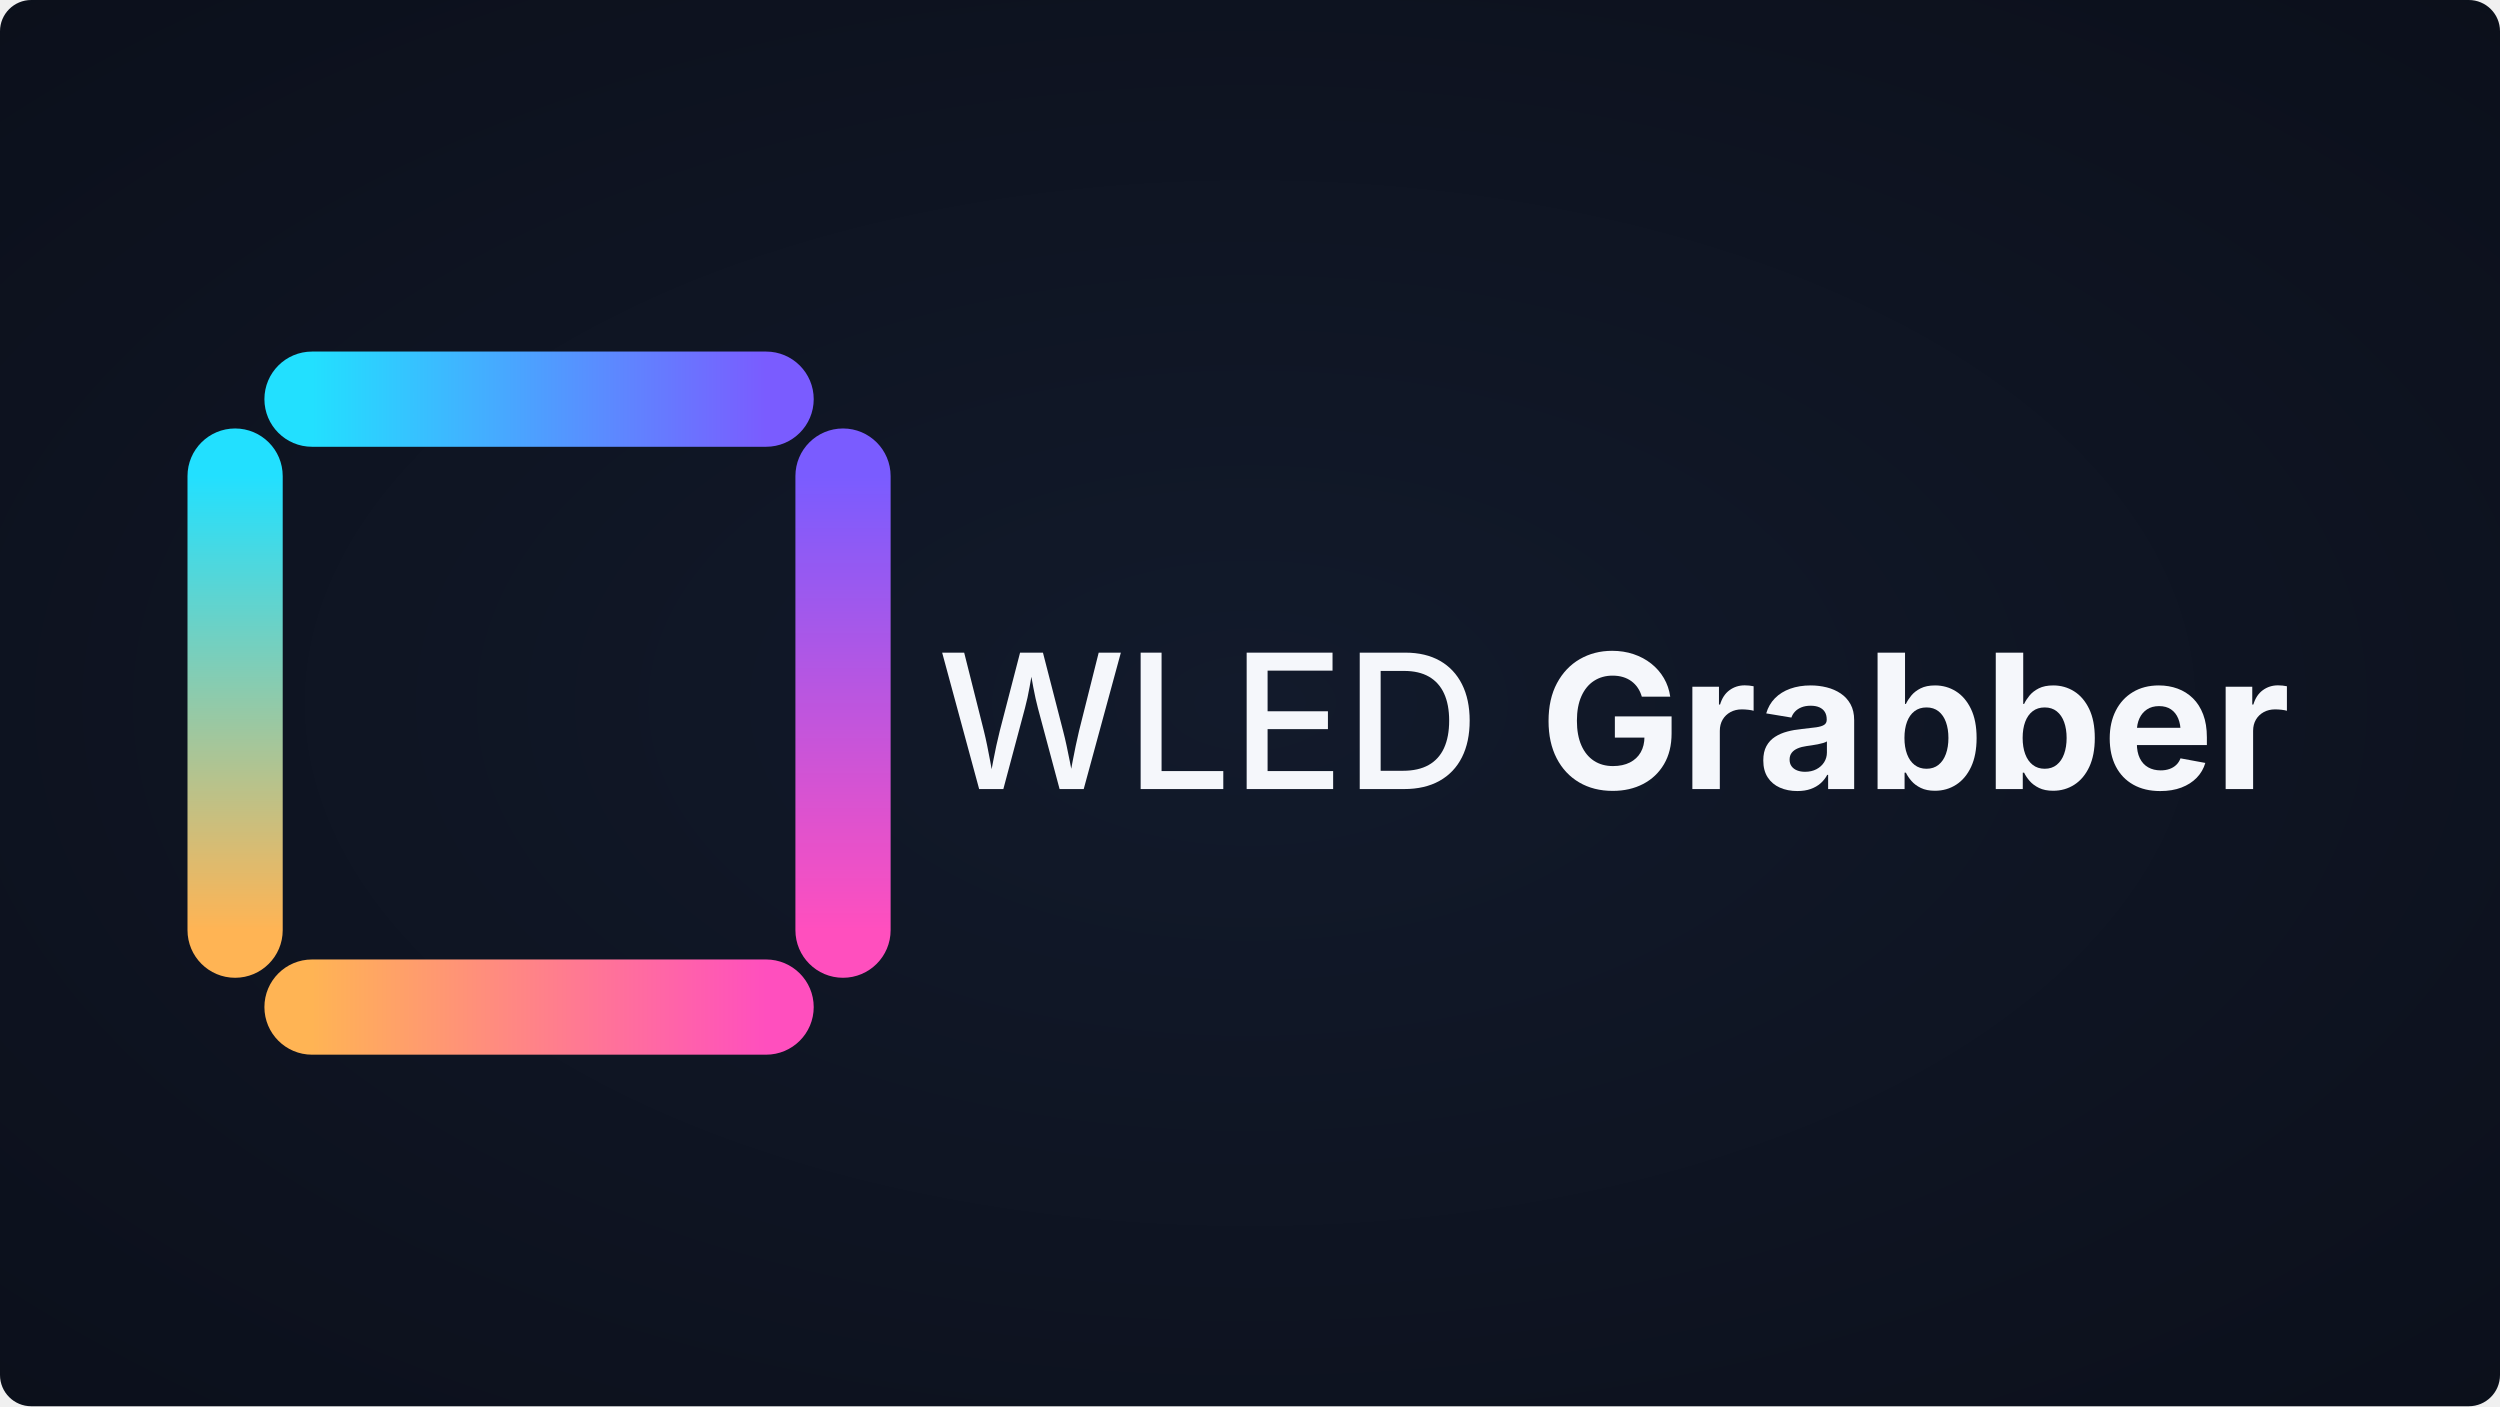
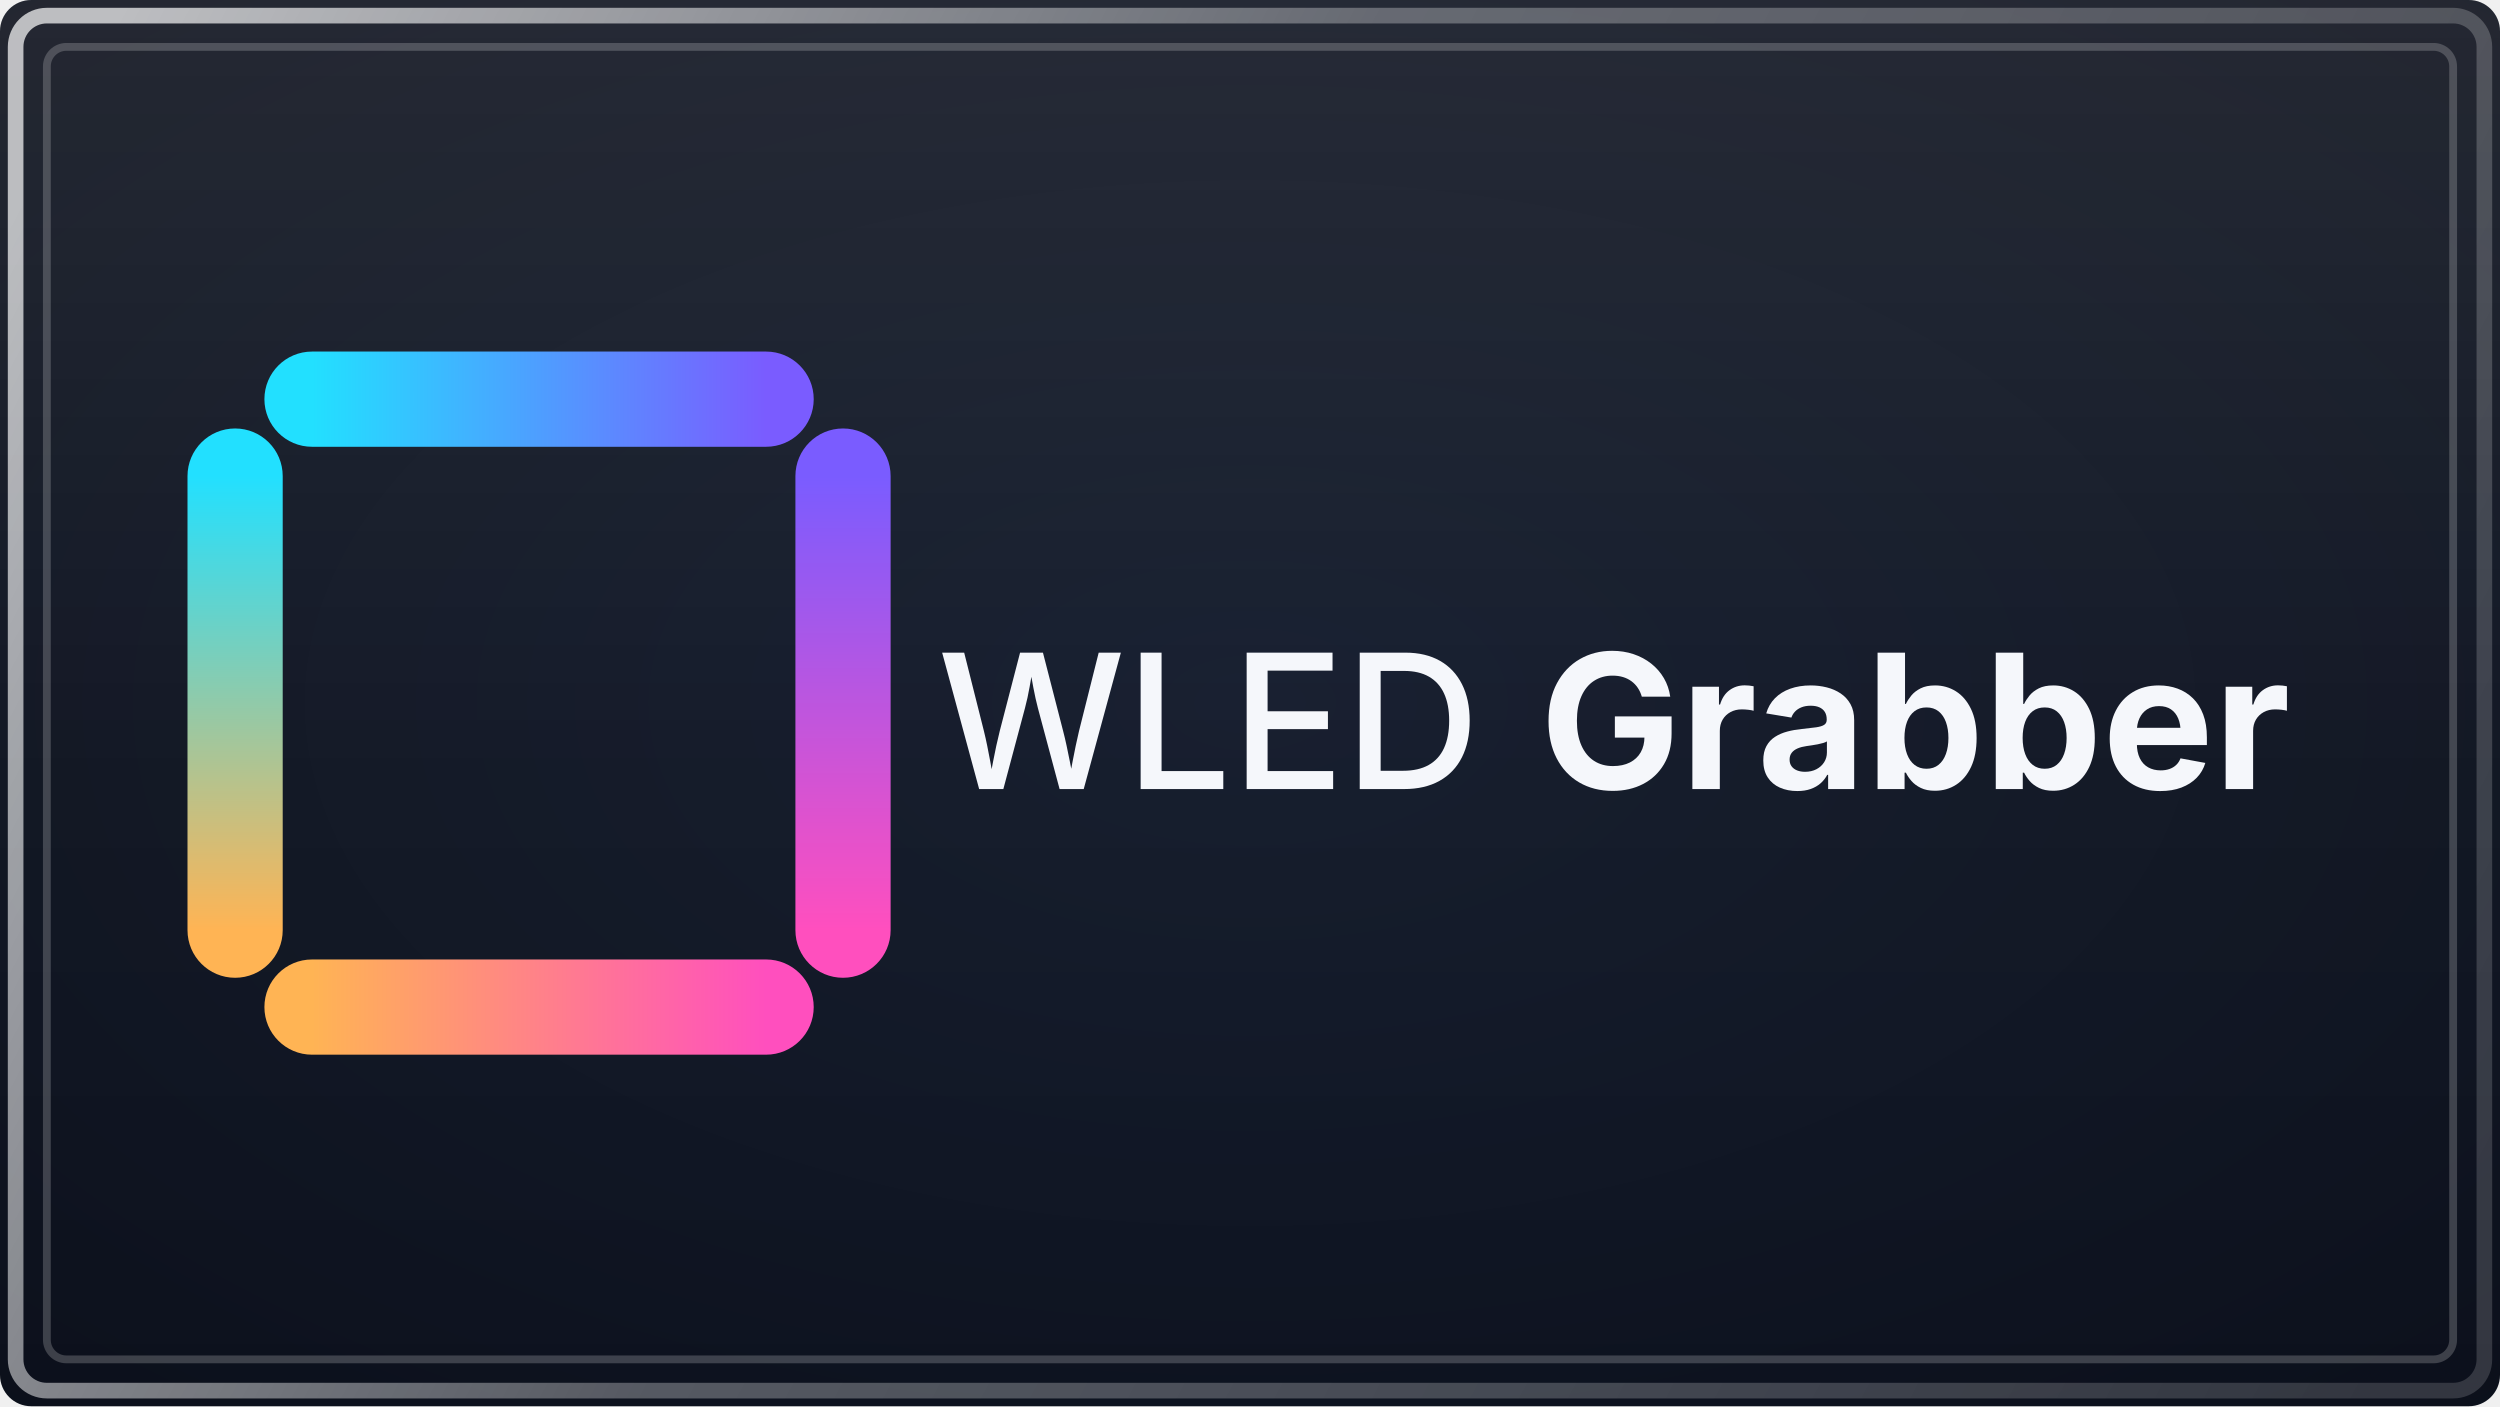
<svg xmlns="http://www.w3.org/2000/svg" viewBox="0 0 320 180" width="320" height="180" role="img" aria-labelledby="title">
  <defs>
    <radialGradient id="bg" cx="50%" cy="50%" r="75%">
      <stop offset="0" stop-color="#121A2B" />
      <stop offset="1" stop-color="#0B0F1A" />
    </radialGradient>
    <linearGradient id="top" gradientUnits="userSpaceOnUse" x1="66" y1="45" x2="190" y2="45">
      <stop offset="0" stop-color="#22E0FF" />
      <stop offset="1" stop-color="#7A5CFF" />
    </linearGradient>
    <linearGradient id="right" gradientUnits="userSpaceOnUse" x1="211" y1="66" x2="211" y2="190">
      <stop offset="0" stop-color="#7A5CFF" />
      <stop offset="1" stop-color="#FF4FBE" />
    </linearGradient>
    <linearGradient id="bottom" gradientUnits="userSpaceOnUse" x1="190" y1="211" x2="66" y2="211">
      <stop offset="0" stop-color="#FF4FBE" />
      <stop offset="1" stop-color="#FFB454" />
    </linearGradient>
    <linearGradient id="left" gradientUnits="userSpaceOnUse" x1="45" y1="190" x2="45" y2="66">
      <stop offset="0" stop-color="#FFB454" />
      <stop offset="1" stop-color="#22E0FF" />
    </linearGradient>
+     <linearGradient id="glass" gradientUnits="userSpaceOnUse" x1="10" y1="10" x2="310" y2="170">
+       <stop offset="0" stop-color="#FFFFFF" stop-opacity="0.70" />
+       <stop offset="0.42" stop-color="#FFFFFF" stop-opacity="0.30" />
+       <stop offset="1" stop-color="#FFFFFF" stop-opacity="0.16" />
+     </linearGradient>
+     <linearGradient id="sheen" gradientUnits="userSpaceOnUse" x1="0" y1="0" x2="0" y2="180">
+       <stop offset="0" stop-color="#FFFFFF" stop-opacity="0.10" />
+       <stop offset="0.55" stop-color="#FFFFFF" stop-opacity="0.02" />
+       <stop offset="1" stop-color="#FFFFFF" stop-opacity="0" />
+     </linearGradient>
  </defs>
  <rect width="320" height="180" rx="4" fill="url(#bg)" />
+   <rect width="320" height="180" rx="4" fill="url(#sheen)" />
+   <rect x="2" y="2" width="316" height="176" rx="4" fill="none" stroke="url(#glass)" stroke-width="2" />
+   <rect x="6" y="6" width="308" height="168" rx="2.5" fill="none" stroke="#FFFFFF" stroke-opacity="0.20" stroke-width="1" />
  <g transform="translate(9 30) scale(0.46875)">
    <rect x="53" y="32" width="150" height="26" rx="13" fill="url(#top)" />
    <rect x="198" y="53" width="26" height="150" rx="13" fill="url(#right)" />
    <rect x="53" y="198" width="150" height="26" rx="13" fill="url(#bottom)" />
    <rect x="32" y="53" width="26" height="150" rx="13" fill="url(#left)" />
  </g>
  <g transform="translate(120 101) scale(0.01171875 -0.01171875)" fill="#F5F7FB">
    <path transform="translate(0.00 0)" d="M454.94 0 50.92 1490H291.358L506.299 636.478Q526.019 556.998 543.199 471.778Q560.379 386.559 576.649 299.789Q592.919 213.019 607.639 125.98H574.379Q590.459 213.019 606.999 299.789Q623.539 386.559 641.989 471.778Q660.439 556.998 680.519 636.478L901.9 1490H1151.739L1371.479 636.478Q1392.379 556.998 1410.419 471.778Q1428.459 386.559 1445.819 299.789Q1463.179 213.019 1479.259 125.98H1443.36Q1459.08 213.019 1475.26 299.789Q1491.44 386.559 1509.53 471.778Q1527.62 556.998 1546.34 636.478L1760.64 1490H2002.719L1597.058 0H1333.58L1097.019 883.342Q1069.679 987.042 1046.769 1108.771Q1023.859 1230.501 1000.06 1377.181H1051.939Q1027.059 1237.061 1006.509 1117.972Q985.959 998.882 955.159 883.342L719.238 0Z" />
    <path transform="translate(2054.00 0)" d="M164.881 0V1490H393.399V196.439H1067.56V0Z" />
    <path transform="translate(3212.00 0)" d="M164.881 0V1490H1102.759V1293.561H393.399V849.679H1052.499V654.681H393.399V196.439H1109.419V0Z" />
    <path transform="translate(4447.00 0)" d="M649.5 0H280.86V199.679H636.78Q806 199.679 918.121 262.969Q1030.241 326.259 1086.001 448.61Q1141.761 570.96 1141.761 747.28Q1141.761 922.14 1086.231 1043.26Q1030.701 1164.381 921.501 1227.351Q812.3 1290.321 649.38 1290.321H273.22V1490H664Q884.16 1490 1040.91 1400.91Q1197.66 1311.82 1281.69 1145.23Q1365.72 978.64 1365.72 747.28Q1365.72 514.46 1281.37 347.05Q1197.02 179.64 1036.76 89.82Q876.5 0 649.5 0ZM393.399 1490V0H164.881V1490Z" />
    <path transform="translate(6580.36 0)" d="M794.94 -20Q586.22 -20 428.39 72.73Q270.561 165.46 182.241 336.69Q93.921 507.92 93.921 742.92Q93.921 984.78 185.751 1156.28Q277.581 1327.78 434.76 1418.89Q591.94 1510 788.34 1510Q913.899 1510 1022.339 1473.65Q1130.779 1437.3 1215.559 1370.14Q1300.338 1302.98 1353.838 1211.32Q1407.338 1119.66 1423.019 1009.501H1112.543Q1097.103 1063.141 1068.553 1105.562Q1040.002 1147.982 999.382 1177.913Q958.761 1207.843 907.071 1223.404Q855.38 1238.964 793.119 1238.964Q678.319 1238.964 590.218 1181.723Q502.117 1124.483 452.887 1014.312Q403.656 904.141 403.656 746.16Q403.656 588.019 452.307 477.538Q500.957 367.057 589.168 309.047Q677.379 251.036 797.1 251.036Q904.74 251.036 982.111 290.227Q1059.482 329.417 1100.562 401.458Q1141.643 473.499 1141.643 571.321L1205.663 561.941H818.28V793.818H1437.798V607.599Q1437.798 412.34 1355.019 271.75Q1272.239 131.16 1127.179 55.58Q982.119 -20 794.94 -20Z" />
    <path transform="translate(8117.36 0)" d="M127.761 0V1118H418.396V923.321H430.396Q460.857 1026.68 533.337 1079.8Q605.817 1132.92 699.877 1132.92Q723.117 1132.92 749.807 1130.3Q776.497 1127.68 796.817 1122.9V854.964Q776.938 861.824 738.728 866.094Q700.518 870.364 667.218 870.364Q598.557 870.364 543.967 840.643Q489.377 810.923 458.507 758.363Q427.636 705.803 427.636 636.283V0Z" />
    <path transform="translate(8951.36 0)" d="M440.221 -21.68Q333.681 -21.68 249.341 15.89Q165.001 53.46 116.701 127.76Q68.401 202.06 68.401 312.6Q68.401 406.44 102.621 469.14Q136.841 531.84 196.291 570.12Q255.742 608.4 331.392 628.37Q407.042 648.34 489.901 656.18Q586.662 665.94 646.152 674.56Q705.642 683.18 733.442 701.53Q761.242 719.88 761.242 756.02V760.94Q761.242 808.801 740.912 841.911Q720.582 875.022 681.541 892.652Q642.501 910.283 585.56 910.283Q528.239 910.283 485.278 892.842Q442.318 875.402 414.917 846.272Q387.517 817.141 375.457 780.841L100.401 826.502Q128.821 924.182 195.882 992.211Q262.942 1060.241 362.551 1096.12Q462.161 1132 586.499 1132Q676.518 1132 761.518 1110.67Q846.517 1089.341 914.097 1043.941Q981.677 998.541 1021.397 926.521Q1061.117 854.501 1061.117 752.659V0H776.662V155.24H766.821Q739.722 103.28 694.752 63.4Q649.782 23.52 586.562 0.92Q523.342 -21.68 440.221 -21.68ZM524.679 188.618Q595.52 188.618 649.131 216.818Q702.742 245.019 733.072 292.939Q763.402 340.86 763.402 399.68V520.662Q749.702 511.441 722.962 503.371Q696.221 495.301 663.301 488.921Q630.38 482.541 598.3 477.851Q566.219 473.161 541.299 469.621Q486.019 462.161 444.098 444.281Q402.177 426.401 378.977 396.461Q355.777 366.52 355.777 321.419Q355.777 277.999 377.677 248.449Q399.577 218.898 437.538 203.758Q475.498 188.618 524.679 188.618Z" />
    <path transform="translate(10140.36 0)" d="M754.217 -18.6Q663.336 -18.6 600.226 12.23Q537.116 43.06 497.796 88.48Q458.476 133.9 437.317 178.94H422.716V0H127.761V1490H427.636V929.82H437.317Q457.936 974.4 496.256 1021.25Q534.576 1068.1 597.766 1100.05Q660.956 1132 755.917 1132Q880.257 1132 982.978 1067.94Q1085.698 1003.88 1147.548 875.999Q1209.398 748.119 1209.398 557.08Q1209.398 370.98 1149.398 242.6Q1089.398 114.22 986.407 47.81Q883.417 -18.6 754.217 -18.6ZM661.88 221.777Q740.421 221.777 793.641 264.777Q846.862 307.778 874.262 383.838Q901.663 459.899 901.663 558Q901.663 656.181 874.492 731.321Q847.322 806.462 794.101 849.043Q740.881 891.623 661.88 891.623Q584.798 891.623 530.998 850.423Q477.197 809.222 449.257 734.542Q421.317 659.861 421.317 558Q421.317 457.219 449.487 381.658Q477.657 306.097 531.688 263.937Q585.719 221.777 661.88 221.777Z" />
    <path transform="translate(11431.36 0)" d="M754.217 -18.6Q663.336 -18.6 600.226 12.23Q537.116 43.06 497.796 88.48Q458.476 133.9 437.317 178.94H422.716V0H127.761V1490H427.636V929.82H437.317Q457.936 974.4 496.256 1021.25Q534.576 1068.1 597.766 1100.05Q660.956 1132 755.917 1132Q880.257 1132 982.978 1067.94Q1085.698 1003.88 1147.548 875.999Q1209.398 748.119 1209.398 557.08Q1209.398 370.98 1149.398 242.6Q1089.398 114.22 986.407 47.81Q883.417 -18.6 754.217 -18.6ZM661.88 221.777Q740.421 221.777 793.641 264.777Q846.862 307.778 874.262 383.838Q901.663 459.899 901.663 558Q901.663 656.181 874.492 731.321Q847.322 806.462 794.101 849.043Q740.881 891.623 661.88 891.623Q584.798 891.623 530.998 850.423Q477.197 809.222 449.257 734.542Q421.317 659.861 421.317 558Q421.317 457.219 449.487 381.658Q477.657 306.097 531.688 263.937Q585.719 221.777 661.88 221.777Z" />
    <path transform="translate(12722.36 0)" d="M633.4 -21.84Q462.22 -21.84 338.24 48.27Q214.261 118.38 147.791 247.38Q81.321 376.38 81.321 553.24Q81.321 725.78 147.371 855.97Q213.421 986.16 334.21 1059.08Q455 1132 618.34 1132Q727.859 1132 822.998 1097.1Q918.138 1062.2 989.988 991.841Q1061.838 921.481 1102.218 815.021Q1142.598 708.561 1142.598 564.9V480.721H204.401V669.439H996.46L856.302 618.839Q856.302 706.16 829.632 770.601Q802.962 835.042 750.621 870.582Q698.28 906.123 620.499 906.123Q542.719 906.123 488.538 870.122Q434.357 834.122 406.077 772.441Q377.796 710.76 377.796 632.18V499.321Q377.796 402.32 410.267 336.339Q442.737 270.358 501.608 237.198Q560.479 204.037 638.18 204.037Q690.68 204.037 733.611 218.987Q776.541 233.938 807.441 263.258Q838.342 292.578 854.482 335.539L1125.678 285.379Q1098.598 192.739 1031.738 123.61Q964.878 54.48 864.199 16.32Q763.519 -21.84 633.4 -21.84Z" />
    <path transform="translate(13942.36 0)" d="M127.761 0V1118H418.396V923.321H430.396Q460.857 1026.68 533.337 1079.8Q605.817 1132.92 699.877 1132.92Q723.117 1132.92 749.807 1130.3Q776.497 1127.68 796.817 1122.9V854.964Q776.938 861.824 738.728 866.094Q700.518 870.364 667.218 870.364Q598.557 870.364 543.967 840.643Q489.377 810.923 458.507 758.363Q427.636 705.803 427.636 636.283V0Z" />
  </g>
</svg>
